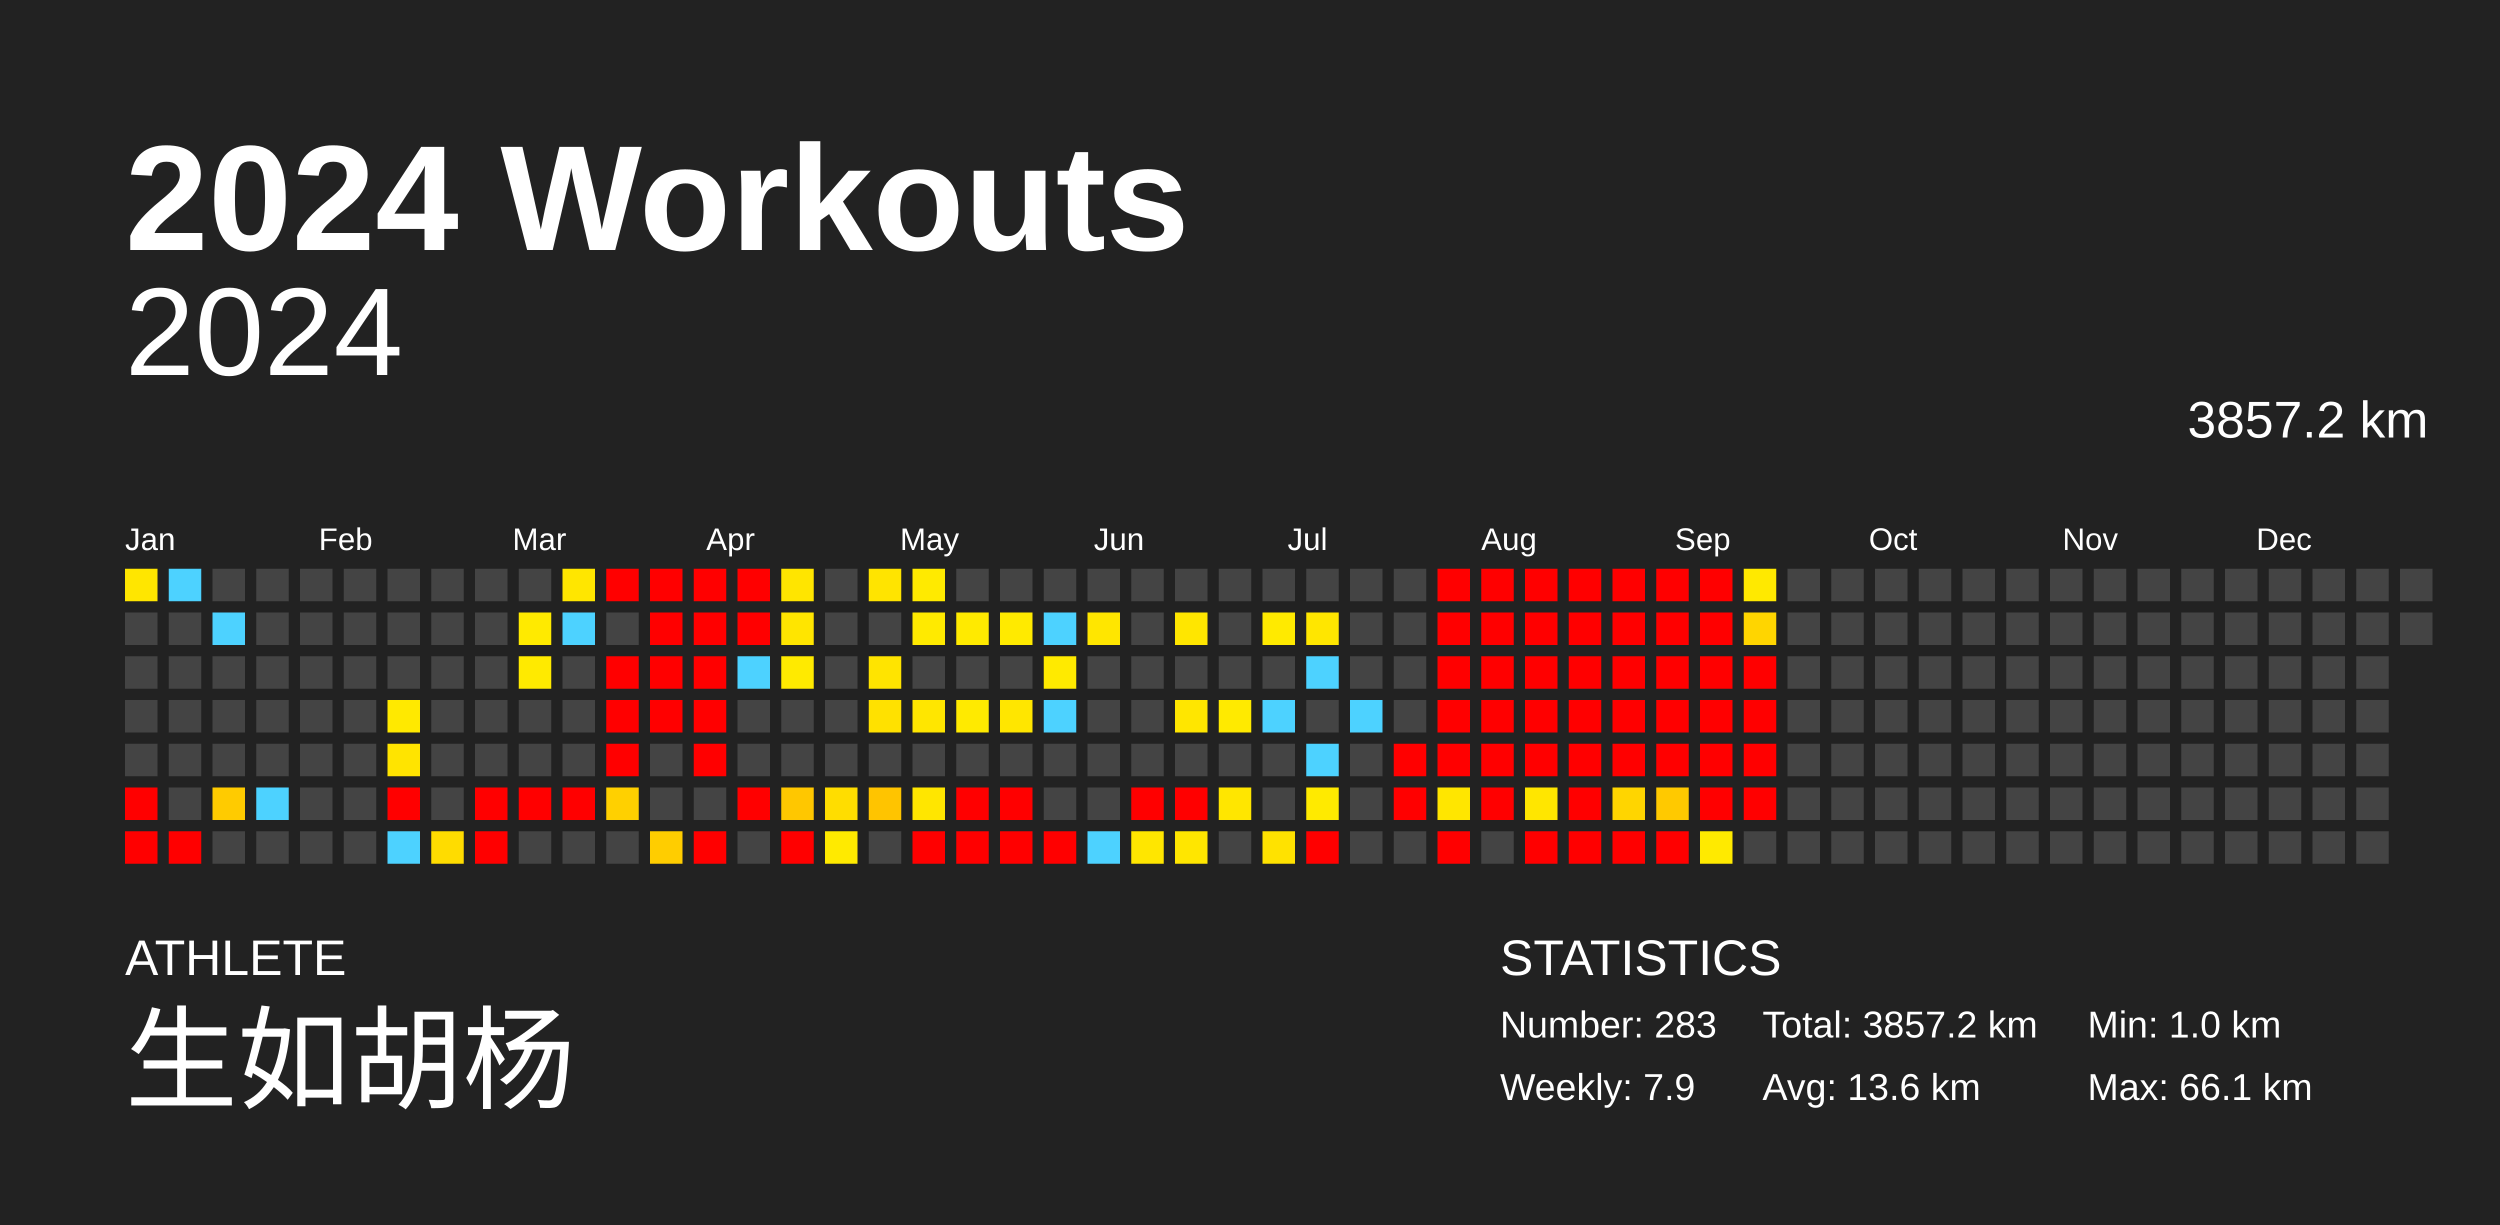
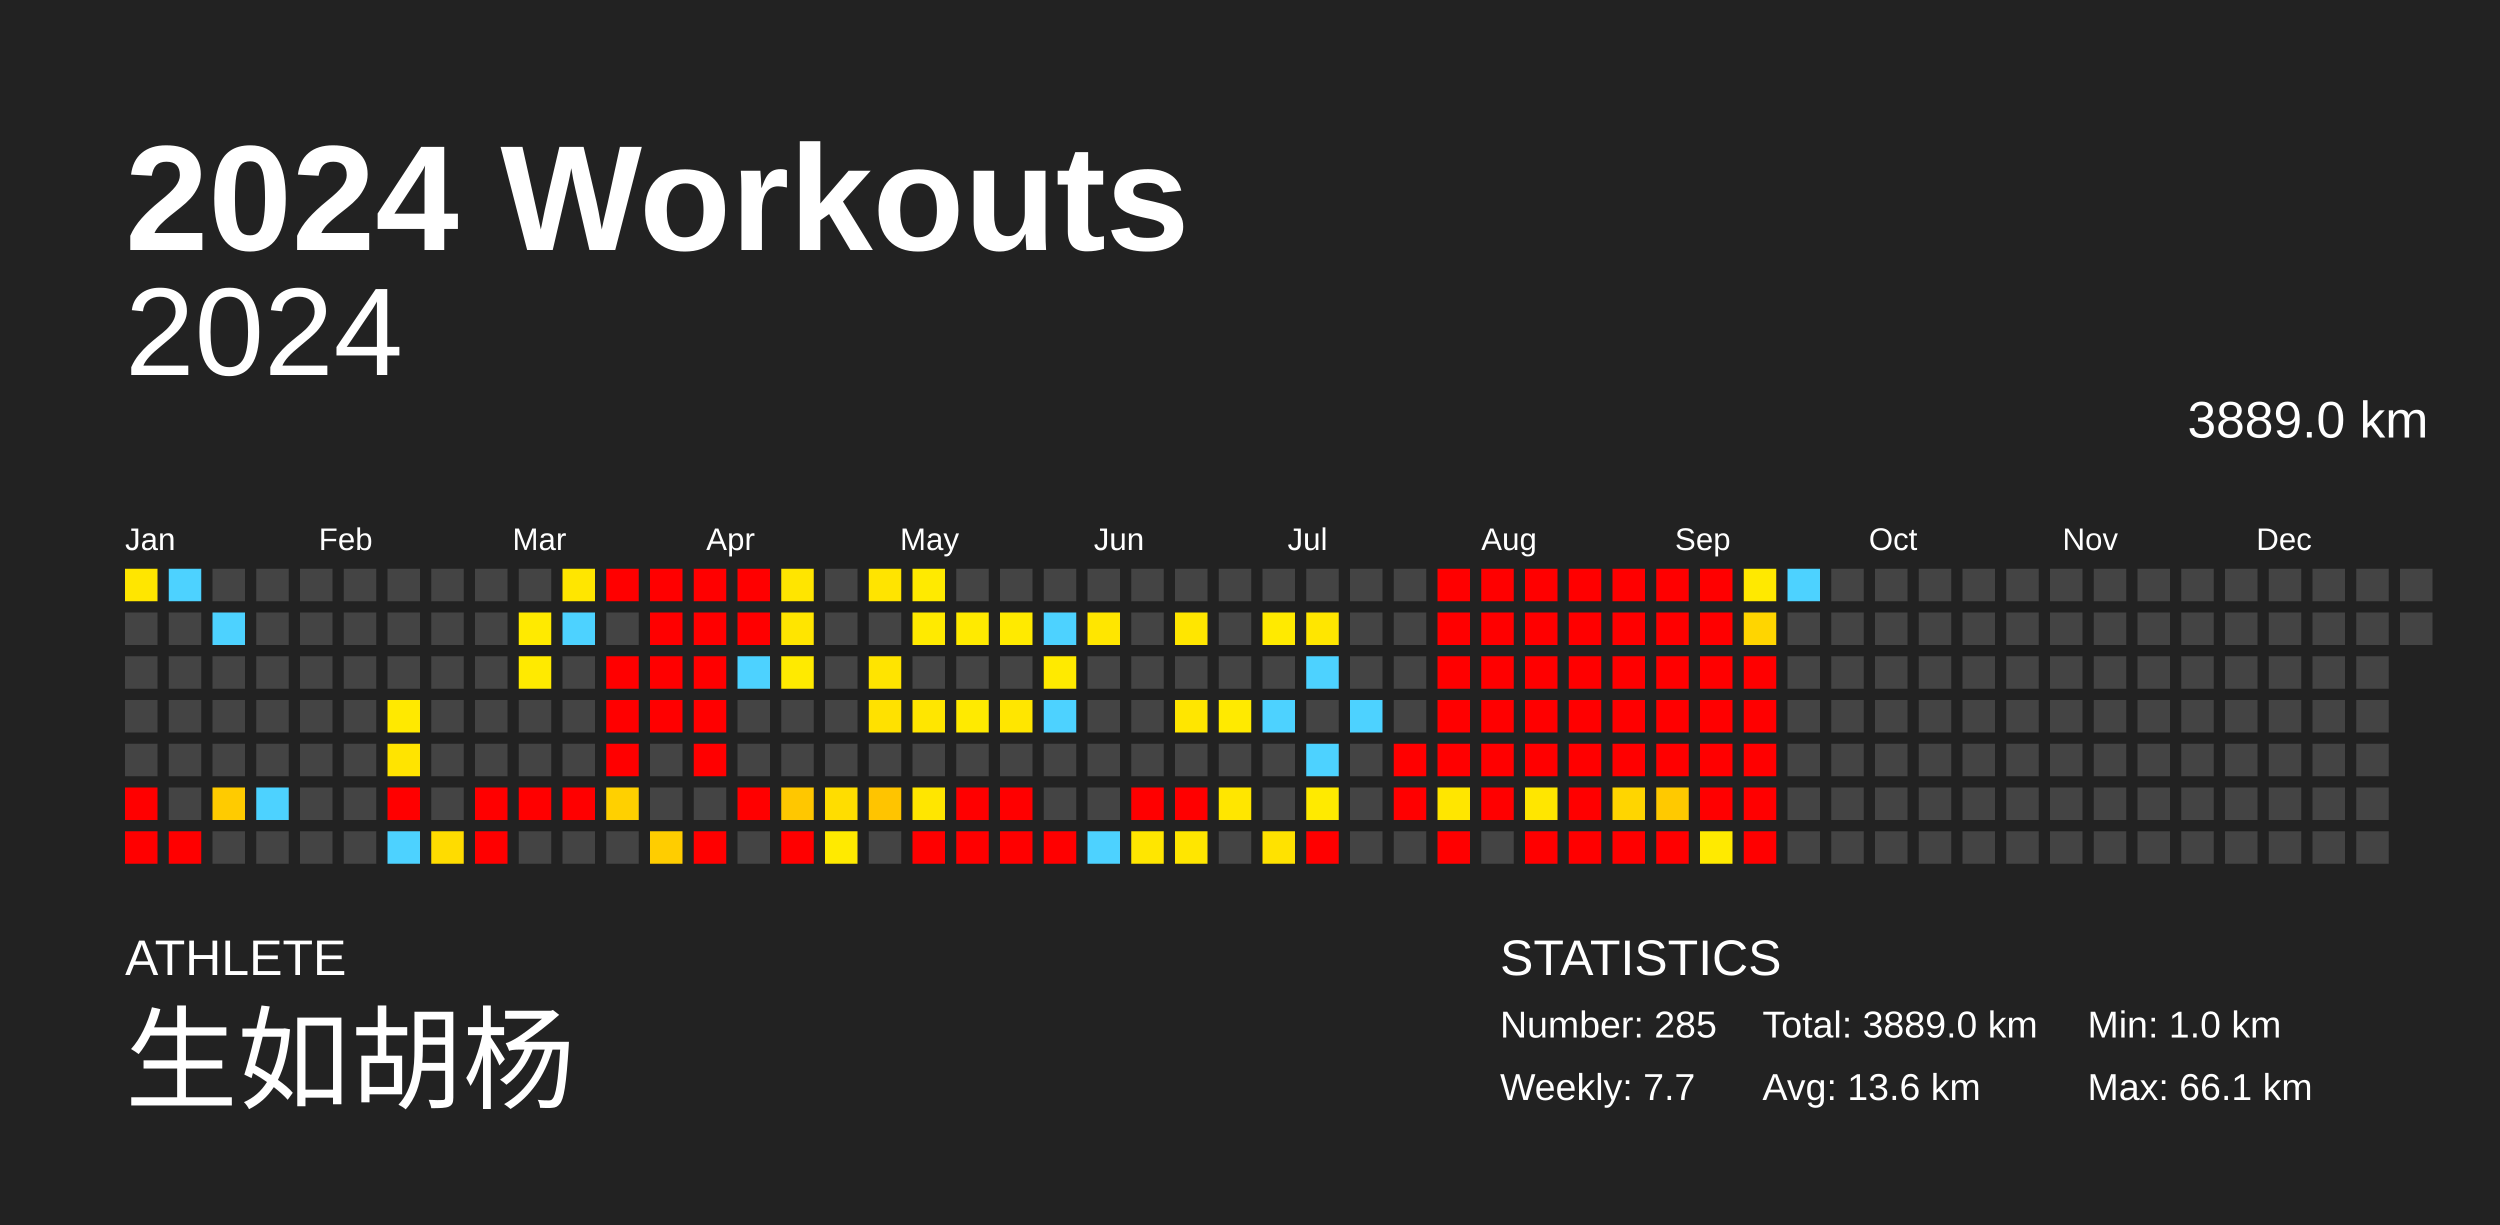
<svg xmlns="http://www.w3.org/2000/svg" baseProfile="full" height="98mm" version="1.1" viewBox="0,0,200,98" width="200mm">
  <defs />
  <rect fill="#222222" height="98" width="200" x="0" y="0" />
  <text fill="#FFFFFF" style="font-size:12px; font-family:Arial; font-weight:bold;" x="10" y="20">2024 Workouts</text>
  <text fill="#FFFFFF" style="font-size:4px; font-family:Arial" x="10" y="78">ATHLETE</text>
  <text fill="#FFFFFF" style="font-size:9px; font-family:Arial" x="10" y="88">生如胡杨</text>
  <text fill="#FFFFFF" style="font-size:4px; font-family:Arial" x="120" y="78">STATISTICS</text>
-   <text fill="#FFFFFF" style="font-size:3px; font-family:Arial" x="120" y="83">Number: 283</text>
-   <text fill="#FFFFFF" style="font-size:3px; font-family:Arial" x="120" y="88">Weekly: 7.9</text>
-   <text fill="#FFFFFF" style="font-size:3px; font-family:Arial" x="141" y="83">Total: 3857.2 km</text>
+   <text fill="#FFFFFF" style="font-size:3px; font-family:Arial" x="120" y="83">Number: 285</text>
+   <text fill="#FFFFFF" style="font-size:3px; font-family:Arial" x="120" y="88">Weekly: 7.7</text>
+   <text fill="#FFFFFF" style="font-size:3px; font-family:Arial" x="141" y="83">Total: 3889.0 km</text>
  <text fill="#FFFFFF" style="font-size:3px; font-family:Arial" x="141" y="88">Avg: 13.6 km</text>
  <text fill="#FFFFFF" style="font-size:3px; font-family:Arial" x="167" y="83">Min: 1.0 km</text>
  <text fill="#FFFFFF" style="font-size:3px; font-family:Arial" x="167" y="88">Max: 66.1 km</text>
  <text alignment-baseline="hanging" fill="#FFFFFF" style="font-size:10.0px; font-family:Arial;" x="10" y="30">2024</text>
-   <text alignment-baseline="hanging" fill="#FFFFFF" style="font-size:4.125px; font-family:Arial;" x="175" y="35">3857.2 km</text>
+   <text alignment-baseline="hanging" fill="#FFFFFF" style="font-size:4.125px; font-family:Arial;" x="175" y="35">3889.0 km</text>
  <text fill="#FFFFFF" style="font-size:2.5px; font-family:Arial" x="10.0" y="44">Jan</text>
  <text fill="#FFFFFF" style="font-size:2.5px; font-family:Arial" x="25.5" y="44">Feb</text>
  <text fill="#FFFFFF" style="font-size:2.5px; font-family:Arial" x="41.0" y="44">Mar</text>
  <text fill="#FFFFFF" style="font-size:2.5px; font-family:Arial" x="56.5" y="44">Apr</text>
  <text fill="#FFFFFF" style="font-size:2.5px; font-family:Arial" x="72.0" y="44">May</text>
  <text fill="#FFFFFF" style="font-size:2.5px; font-family:Arial" x="87.5" y="44">Jun</text>
  <text fill="#FFFFFF" style="font-size:2.5px; font-family:Arial" x="103.0" y="44">Jul</text>
  <text fill="#FFFFFF" style="font-size:2.5px; font-family:Arial" x="118.5" y="44">Aug</text>
  <text fill="#FFFFFF" style="font-size:2.5px; font-family:Arial" x="134.0" y="44">Sep</text>
  <text fill="#FFFFFF" style="font-size:2.5px; font-family:Arial" x="149.5" y="44">Oct</text>
  <text fill="#FFFFFF" style="font-size:2.5px; font-family:Arial" x="165.0" y="44">Nov</text>
  <text fill="#FFFFFF" style="font-size:2.5px; font-family:Arial" x="180.5" y="44">Dec</text>
  <rect fill="#ffe600" height="2.6" width="2.6" x="10.0" y="45.5" />
  <rect fill="#444444" height="2.6" width="2.6" x="10.0" y="49.0" />
  <rect fill="#444444" height="2.6" width="2.6" x="10.0" y="52.5" />
  <rect fill="#444444" height="2.6" width="2.6" x="10.0" y="56.0" />
  <rect fill="#444444" height="2.6" width="2.6" x="10.0" y="59.5" />
  <rect fill="red" height="2.6" width="2.6" x="10.0" y="63.0" />
  <rect fill="red" height="2.6" width="2.6" x="10.0" y="66.5" />
  <rect fill="#4dd2ff" height="2.6" width="2.6" x="13.5" y="45.5" />
  <rect fill="#444444" height="2.6" width="2.6" x="13.5" y="49.0" />
  <rect fill="#444444" height="2.6" width="2.6" x="13.5" y="52.5" />
  <rect fill="#444444" height="2.6" width="2.6" x="13.5" y="56.0" />
  <rect fill="#444444" height="2.6" width="2.6" x="13.5" y="59.5" />
  <rect fill="#444444" height="2.6" width="2.6" x="13.5" y="63.0" />
  <rect fill="red" height="2.6" width="2.6" x="13.5" y="66.5" />
  <rect fill="#444444" height="2.6" width="2.6" x="17.0" y="45.5" />
  <rect fill="#4dd2ff" height="2.6" width="2.6" x="17.0" y="49.0" />
  <rect fill="#444444" height="2.6" width="2.6" x="17.0" y="52.5" />
  <rect fill="#444444" height="2.6" width="2.6" x="17.0" y="56.0" />
  <rect fill="#444444" height="2.6" width="2.6" x="17.0" y="59.5" />
  <rect fill="#ffcb00" height="2.6" width="2.6" x="17.0" y="63.0" />
  <rect fill="#444444" height="2.6" width="2.6" x="17.0" y="66.5" />
  <rect fill="#444444" height="2.6" width="2.6" x="20.5" y="45.5" />
  <rect fill="#444444" height="2.6" width="2.6" x="20.5" y="49.0" />
  <rect fill="#444444" height="2.6" width="2.6" x="20.5" y="52.5" />
  <rect fill="#444444" height="2.6" width="2.6" x="20.5" y="56.0" />
  <rect fill="#444444" height="2.6" width="2.6" x="20.5" y="59.5" />
  <rect fill="#4dd2ff" height="2.6" width="2.6" x="20.5" y="63.0" />
  <rect fill="#444444" height="2.6" width="2.6" x="20.5" y="66.5" />
  <rect fill="#444444" height="2.6" width="2.6" x="24.0" y="45.5" />
  <rect fill="#444444" height="2.6" width="2.6" x="24.0" y="49.0" />
  <rect fill="#444444" height="2.6" width="2.6" x="24.0" y="52.5" />
  <rect fill="#444444" height="2.6" width="2.6" x="24.0" y="56.0" />
  <rect fill="#444444" height="2.6" width="2.6" x="24.0" y="59.5" />
  <rect fill="#444444" height="2.6" width="2.6" x="24.0" y="63.0" />
  <rect fill="#444444" height="2.6" width="2.6" x="24.0" y="66.5" />
  <rect fill="#444444" height="2.6" width="2.6" x="27.5" y="45.5" />
  <rect fill="#444444" height="2.6" width="2.6" x="27.5" y="49.0" />
  <rect fill="#444444" height="2.6" width="2.6" x="27.5" y="52.5" />
  <rect fill="#444444" height="2.6" width="2.6" x="27.5" y="56.0" />
  <rect fill="#444444" height="2.6" width="2.6" x="27.5" y="59.5" />
  <rect fill="#444444" height="2.6" width="2.6" x="27.5" y="63.0" />
  <rect fill="#444444" height="2.6" width="2.6" x="27.5" y="66.5" />
  <rect fill="#444444" height="2.6" width="2.6" x="31.0" y="45.5" />
  <rect fill="#444444" height="2.6" width="2.6" x="31.0" y="49.0" />
  <rect fill="#444444" height="2.6" width="2.6" x="31.0" y="52.5" />
  <rect fill="#ffe900" height="2.6" width="2.6" x="31.0" y="56.0" />
  <rect fill="#ffe400" height="2.6" width="2.6" x="31.0" y="59.5" />
  <rect fill="red" height="2.6" width="2.6" x="31.0" y="63.0" />
  <rect fill="#4dd2ff" height="2.6" width="2.6" x="31.0" y="66.5" />
  <rect fill="#444444" height="2.6" width="2.6" x="34.5" y="45.5" />
  <rect fill="#444444" height="2.6" width="2.6" x="34.5" y="49.0" />
  <rect fill="#444444" height="2.6" width="2.6" x="34.5" y="52.5" />
  <rect fill="#444444" height="2.6" width="2.6" x="34.5" y="56.0" />
  <rect fill="#444444" height="2.6" width="2.6" x="34.5" y="59.5" />
  <rect fill="#444444" height="2.6" width="2.6" x="34.5" y="63.0" />
  <rect fill="#ffdc00" height="2.6" width="2.6" x="34.5" y="66.5" />
  <rect fill="#444444" height="2.6" width="2.6" x="38.0" y="45.5" />
  <rect fill="#444444" height="2.6" width="2.6" x="38.0" y="49.0" />
  <rect fill="#444444" height="2.6" width="2.6" x="38.0" y="52.5" />
  <rect fill="#444444" height="2.6" width="2.6" x="38.0" y="56.0" />
  <rect fill="#444444" height="2.6" width="2.6" x="38.0" y="59.5" />
  <rect fill="red" height="2.6" width="2.6" x="38.0" y="63.0" />
  <rect fill="red" height="2.6" width="2.6" x="38.0" y="66.5" />
  <rect fill="#444444" height="2.6" width="2.6" x="41.5" y="45.5" />
  <rect fill="#ffea00" height="2.6" width="2.6" x="41.5" y="49.0" />
  <rect fill="#ffea00" height="2.6" width="2.6" x="41.5" y="52.5" />
  <rect fill="#444444" height="2.6" width="2.6" x="41.5" y="56.0" />
  <rect fill="#444444" height="2.6" width="2.6" x="41.5" y="59.5" />
  <rect fill="red" height="2.6" width="2.6" x="41.5" y="63.0" />
  <rect fill="#444444" height="2.6" width="2.6" x="41.5" y="66.5" />
  <rect fill="#ffe600" height="2.6" width="2.6" x="45.0" y="45.5" />
  <rect fill="#4dd2ff" height="2.6" width="2.6" x="45.0" y="49.0" />
  <rect fill="#444444" height="2.6" width="2.6" x="45.0" y="52.5" />
  <rect fill="#444444" height="2.6" width="2.6" x="45.0" y="56.0" />
  <rect fill="#444444" height="2.6" width="2.6" x="45.0" y="59.5" />
  <rect fill="red" height="2.6" width="2.6" x="45.0" y="63.0" />
  <rect fill="#444444" height="2.6" width="2.6" x="45.0" y="66.5" />
  <rect fill="red" height="2.6" width="2.6" x="48.5" y="45.5" />
  <rect fill="#444444" height="2.6" width="2.6" x="48.5" y="49.0" />
  <rect fill="red" height="2.6" width="2.6" x="48.5" y="52.5" />
  <rect fill="red" height="2.6" width="2.6" x="48.5" y="56.0" />
  <rect fill="red" height="2.6" width="2.6" x="48.5" y="59.5" />
  <rect fill="#ffd000" height="2.6" width="2.6" x="48.5" y="63.0" />
  <rect fill="#444444" height="2.6" width="2.6" x="48.5" y="66.5" />
  <rect fill="red" height="2.6" width="2.6" x="52.0" y="45.5" />
  <rect fill="red" height="2.6" width="2.6" x="52.0" y="49.0" />
  <rect fill="red" height="2.6" width="2.6" x="52.0" y="52.5" />
  <rect fill="red" height="2.6" width="2.6" x="52.0" y="56.0" />
  <rect fill="#444444" height="2.6" width="2.6" x="52.0" y="59.5" />
  <rect fill="#444444" height="2.6" width="2.6" x="52.0" y="63.0" />
  <rect fill="#ffcd00" height="2.6" width="2.6" x="52.0" y="66.5" />
  <rect fill="red" height="2.6" width="2.6" x="55.5" y="45.5" />
  <rect fill="red" height="2.6" width="2.6" x="55.5" y="49.0" />
  <rect fill="red" height="2.6" width="2.6" x="55.5" y="52.5" />
  <rect fill="red" height="2.6" width="2.6" x="55.5" y="56.0" />
  <rect fill="red" height="2.6" width="2.6" x="55.5" y="59.5" />
  <rect fill="#444444" height="2.6" width="2.6" x="55.5" y="63.0" />
  <rect fill="red" height="2.6" width="2.6" x="55.5" y="66.5" />
  <rect fill="red" height="2.6" width="2.6" x="59.0" y="45.5" />
  <rect fill="red" height="2.6" width="2.6" x="59.0" y="49.0" />
  <rect fill="#4dd2ff" height="2.6" width="2.6" x="59.0" y="52.5" />
  <rect fill="#444444" height="2.6" width="2.6" x="59.0" y="56.0" />
  <rect fill="#444444" height="2.6" width="2.6" x="59.0" y="59.5" />
  <rect fill="red" height="2.6" width="2.6" x="59.0" y="63.0" />
  <rect fill="#444444" height="2.6" width="2.6" x="59.0" y="66.5" />
  <rect fill="#ffe500" height="2.6" width="2.6" x="62.5" y="45.5" />
  <rect fill="#ffe500" height="2.6" width="2.6" x="62.5" y="49.0" />
  <rect fill="#ffea00" height="2.6" width="2.6" x="62.5" y="52.5" />
  <rect fill="#444444" height="2.6" width="2.6" x="62.5" y="56.0" />
  <rect fill="#444444" height="2.6" width="2.6" x="62.5" y="59.5" />
  <rect fill="#ffc700" height="2.6" width="2.6" x="62.5" y="63.0" />
  <rect fill="red" height="2.6" width="2.6" x="62.5" y="66.5" />
  <rect fill="#444444" height="2.6" width="2.6" x="66.0" y="45.5" />
  <rect fill="#444444" height="2.6" width="2.6" x="66.0" y="49.0" />
  <rect fill="#444444" height="2.6" width="2.6" x="66.0" y="52.5" />
  <rect fill="#444444" height="2.6" width="2.6" x="66.0" y="56.0" />
  <rect fill="#444444" height="2.6" width="2.6" x="66.0" y="59.5" />
  <rect fill="#ffdd00" height="2.6" width="2.6" x="66.0" y="63.0" />
  <rect fill="#ffea00" height="2.6" width="2.6" x="66.0" y="66.5" />
  <rect fill="#ffe400" height="2.6" width="2.6" x="69.5" y="45.5" />
  <rect fill="#444444" height="2.6" width="2.6" x="69.5" y="49.0" />
  <rect fill="#ffe400" height="2.6" width="2.6" x="69.5" y="52.5" />
  <rect fill="#ffe100" height="2.6" width="2.6" x="69.5" y="56.0" />
  <rect fill="#444444" height="2.6" width="2.6" x="69.5" y="59.5" />
  <rect fill="#ffc400" height="2.6" width="2.6" x="69.5" y="63.0" />
  <rect fill="#444444" height="2.6" width="2.6" x="69.5" y="66.5" />
  <rect fill="#ffea00" height="2.6" width="2.6" x="73.0" y="45.5" />
  <rect fill="#ffea00" height="2.6" width="2.6" x="73.0" y="49.0" />
  <rect fill="#444444" height="2.6" width="2.6" x="73.0" y="52.5" />
  <rect fill="#ffe600" height="2.6" width="2.6" x="73.0" y="56.0" />
  <rect fill="#444444" height="2.6" width="2.6" x="73.0" y="59.5" />
  <rect fill="#ffe600" height="2.6" width="2.6" x="73.0" y="63.0" />
  <rect fill="red" height="2.6" width="2.6" x="73.0" y="66.5" />
  <rect fill="#444444" height="2.6" width="2.6" x="76.5" y="45.5" />
  <rect fill="#ffea00" height="2.6" width="2.6" x="76.5" y="49.0" />
  <rect fill="#444444" height="2.6" width="2.6" x="76.5" y="52.5" />
  <rect fill="#ffea00" height="2.6" width="2.6" x="76.5" y="56.0" />
  <rect fill="#444444" height="2.6" width="2.6" x="76.5" y="59.5" />
  <rect fill="red" height="2.6" width="2.6" x="76.5" y="63.0" />
  <rect fill="red" height="2.6" width="2.6" x="76.5" y="66.5" />
  <rect fill="#444444" height="2.6" width="2.6" x="80.0" y="45.5" />
  <rect fill="#ffea00" height="2.6" width="2.6" x="80.0" y="49.0" />
  <rect fill="#444444" height="2.6" width="2.6" x="80.0" y="52.5" />
  <rect fill="#ffe600" height="2.6" width="2.6" x="80.0" y="56.0" />
  <rect fill="#444444" height="2.6" width="2.6" x="80.0" y="59.5" />
  <rect fill="red" height="2.6" width="2.6" x="80.0" y="63.0" />
  <rect fill="red" height="2.6" width="2.6" x="80.0" y="66.5" />
  <rect fill="#444444" height="2.6" width="2.6" x="83.5" y="45.5" />
  <rect fill="#4dd2ff" height="2.6" width="2.6" x="83.5" y="49.0" />
  <rect fill="#ffea00" height="2.6" width="2.6" x="83.5" y="52.5" />
  <rect fill="#4dd2ff" height="2.6" width="2.6" x="83.5" y="56.0" />
  <rect fill="#444444" height="2.6" width="2.6" x="83.5" y="59.5" />
  <rect fill="#444444" height="2.6" width="2.6" x="83.5" y="63.0" />
  <rect fill="red" height="2.6" width="2.6" x="83.5" y="66.5" />
  <rect fill="#444444" height="2.6" width="2.6" x="87.0" y="45.5" />
  <rect fill="#ffe600" height="2.6" width="2.6" x="87.0" y="49.0" />
  <rect fill="#444444" height="2.6" width="2.6" x="87.0" y="52.5" />
  <rect fill="#444444" height="2.6" width="2.6" x="87.0" y="56.0" />
  <rect fill="#444444" height="2.6" width="2.6" x="87.0" y="59.5" />
  <rect fill="#444444" height="2.6" width="2.6" x="87.0" y="63.0" />
  <rect fill="#4dd2ff" height="2.6" width="2.6" x="87.0" y="66.5" />
  <rect fill="#444444" height="2.6" width="2.6" x="90.5" y="45.5" />
  <rect fill="#444444" height="2.6" width="2.6" x="90.5" y="49.0" />
  <rect fill="#444444" height="2.6" width="2.6" x="90.5" y="52.5" />
  <rect fill="#444444" height="2.6" width="2.6" x="90.5" y="56.0" />
  <rect fill="#444444" height="2.6" width="2.6" x="90.5" y="59.5" />
  <rect fill="red" height="2.6" width="2.6" x="90.5" y="63.0" />
  <rect fill="#ffe600" height="2.6" width="2.6" x="90.5" y="66.5" />
  <rect fill="#444444" height="2.6" width="2.6" x="94.0" y="45.5" />
  <rect fill="#ffe600" height="2.6" width="2.6" x="94.0" y="49.0" />
  <rect fill="#444444" height="2.6" width="2.6" x="94.0" y="52.5" />
  <rect fill="#ffe600" height="2.6" width="2.6" x="94.0" y="56.0" />
  <rect fill="#444444" height="2.6" width="2.6" x="94.0" y="59.5" />
  <rect fill="red" height="2.6" width="2.6" x="94.0" y="63.0" />
  <rect fill="#ffe600" height="2.6" width="2.6" x="94.0" y="66.5" />
  <rect fill="#444444" height="2.6" width="2.6" x="97.5" y="45.5" />
  <rect fill="#444444" height="2.6" width="2.6" x="97.5" y="49.0" />
  <rect fill="#444444" height="2.6" width="2.6" x="97.5" y="52.5" />
  <rect fill="#ffea00" height="2.6" width="2.6" x="97.5" y="56.0" />
  <rect fill="#444444" height="2.6" width="2.6" x="97.5" y="59.5" />
  <rect fill="#ffe600" height="2.6" width="2.6" x="97.5" y="63.0" />
  <rect fill="#444444" height="2.6" width="2.6" x="97.5" y="66.5" />
  <rect fill="#444444" height="2.6" width="2.6" x="101.0" y="45.5" />
  <rect fill="#ffea00" height="2.6" width="2.6" x="101.0" y="49.0" />
  <rect fill="#444444" height="2.6" width="2.6" x="101.0" y="52.5" />
  <rect fill="#4dd2ff" height="2.6" width="2.6" x="101.0" y="56.0" />
  <rect fill="#444444" height="2.6" width="2.6" x="101.0" y="59.5" />
  <rect fill="#444444" height="2.6" width="2.6" x="101.0" y="63.0" />
  <rect fill="#ffe200" height="2.6" width="2.6" x="101.0" y="66.5" />
  <rect fill="#444444" height="2.6" width="2.6" x="104.5" y="45.5" />
  <rect fill="#ffe600" height="2.6" width="2.6" x="104.5" y="49.0" />
  <rect fill="#4dd2ff" height="2.6" width="2.6" x="104.5" y="52.5" />
  <rect fill="#444444" height="2.6" width="2.6" x="104.5" y="56.0" />
  <rect fill="#4dd2ff" height="2.6" width="2.6" x="104.5" y="59.5" />
  <rect fill="#ffea00" height="2.6" width="2.6" x="104.5" y="63.0" />
  <rect fill="red" height="2.6" width="2.6" x="104.5" y="66.5" />
  <rect fill="#444444" height="2.6" width="2.6" x="108.0" y="45.5" />
  <rect fill="#444444" height="2.6" width="2.6" x="108.0" y="49.0" />
  <rect fill="#444444" height="2.6" width="2.6" x="108.0" y="52.5" />
  <rect fill="#4dd2ff" height="2.6" width="2.6" x="108.0" y="56.0" />
  <rect fill="#444444" height="2.6" width="2.6" x="108.0" y="59.5" />
  <rect fill="#444444" height="2.6" width="2.6" x="108.0" y="63.0" />
  <rect fill="#444444" height="2.6" width="2.6" x="108.0" y="66.5" />
  <rect fill="#444444" height="2.6" width="2.6" x="111.5" y="45.5" />
  <rect fill="#444444" height="2.6" width="2.6" x="111.5" y="49.0" />
  <rect fill="#444444" height="2.6" width="2.6" x="111.5" y="52.5" />
  <rect fill="#444444" height="2.6" width="2.6" x="111.5" y="56.0" />
  <rect fill="red" height="2.6" width="2.6" x="111.5" y="59.5" />
  <rect fill="red" height="2.6" width="2.6" x="111.5" y="63.0" />
  <rect fill="#444444" height="2.6" width="2.6" x="111.5" y="66.5" />
  <rect fill="red" height="2.6" width="2.6" x="115.0" y="45.5" />
  <rect fill="red" height="2.6" width="2.6" x="115.0" y="49.0" />
  <rect fill="red" height="2.6" width="2.6" x="115.0" y="52.5" />
  <rect fill="red" height="2.6" width="2.6" x="115.0" y="56.0" />
  <rect fill="red" height="2.6" width="2.6" x="115.0" y="59.5" />
  <rect fill="#ffe600" height="2.6" width="2.6" x="115.0" y="63.0" />
  <rect fill="red" height="2.6" width="2.6" x="115.0" y="66.5" />
  <rect fill="red" height="2.6" width="2.6" x="118.5" y="45.5" />
  <rect fill="red" height="2.6" width="2.6" x="118.5" y="49.0" />
  <rect fill="red" height="2.6" width="2.6" x="118.5" y="52.5" />
  <rect fill="red" height="2.6" width="2.6" x="118.5" y="56.0" />
  <rect fill="red" height="2.6" width="2.6" x="118.5" y="59.5" />
  <rect fill="red" height="2.6" width="2.6" x="118.5" y="63.0" />
  <rect fill="#444444" height="2.6" width="2.6" x="118.5" y="66.5" />
  <rect fill="red" height="2.6" width="2.6" x="122.0" y="45.5" />
  <rect fill="red" height="2.6" width="2.6" x="122.0" y="49.0" />
  <rect fill="red" height="2.6" width="2.6" x="122.0" y="52.5" />
  <rect fill="red" height="2.6" width="2.6" x="122.0" y="56.0" />
  <rect fill="red" height="2.6" width="2.6" x="122.0" y="59.5" />
  <rect fill="#ffe600" height="2.6" width="2.6" x="122.0" y="63.0" />
  <rect fill="red" height="2.6" width="2.6" x="122.0" y="66.5" />
  <rect fill="red" height="2.6" width="2.6" x="125.5" y="45.5" />
  <rect fill="red" height="2.6" width="2.6" x="125.5" y="49.0" />
  <rect fill="red" height="2.6" width="2.6" x="125.5" y="52.5" />
  <rect fill="red" height="2.6" width="2.6" x="125.5" y="56.0" />
  <rect fill="red" height="2.6" width="2.6" x="125.5" y="59.5" />
  <rect fill="red" height="2.6" width="2.6" x="125.5" y="63.0" />
  <rect fill="red" height="2.6" width="2.6" x="125.5" y="66.5" />
  <rect fill="red" height="2.6" width="2.6" x="129.0" y="45.5" />
  <rect fill="red" height="2.6" width="2.6" x="129.0" y="49.0" />
  <rect fill="red" height="2.6" width="2.6" x="129.0" y="52.5" />
  <rect fill="red" height="2.6" width="2.6" x="129.0" y="56.0" />
  <rect fill="red" height="2.6" width="2.6" x="129.0" y="59.5" />
  <rect fill="#ffd500" height="2.6" width="2.6" x="129.0" y="63.0" />
  <rect fill="red" height="2.6" width="2.6" x="129.0" y="66.5" />
  <rect fill="red" height="2.6" width="2.6" x="132.5" y="45.5" />
  <rect fill="red" height="2.6" width="2.6" x="132.5" y="49.0" />
  <rect fill="red" height="2.6" width="2.6" x="132.5" y="52.5" />
  <rect fill="red" height="2.6" width="2.6" x="132.5" y="56.0" />
  <rect fill="red" height="2.6" width="2.6" x="132.5" y="59.5" />
  <rect fill="#ffc900" height="2.6" width="2.6" x="132.5" y="63.0" />
  <rect fill="red" height="2.6" width="2.6" x="132.5" y="66.5" />
  <rect fill="red" height="2.6" width="2.6" x="136.0" y="45.5" />
  <rect fill="red" height="2.6" width="2.6" x="136.0" y="49.0" />
  <rect fill="red" height="2.6" width="2.6" x="136.0" y="52.5" />
  <rect fill="red" height="2.6" width="2.6" x="136.0" y="56.0" />
  <rect fill="red" height="2.6" width="2.6" x="136.0" y="59.5" />
  <rect fill="red" height="2.6" width="2.6" x="136.0" y="63.0" />
  <rect fill="#ffea00" height="2.6" width="2.6" x="136.0" y="66.5" />
  <rect fill="#ffe900" height="2.6" width="2.6" x="139.5" y="45.5" />
  <rect fill="#ffd500" height="2.6" width="2.6" x="139.5" y="49.0" />
  <rect fill="red" height="2.6" width="2.6" x="139.5" y="52.5" />
  <rect fill="red" height="2.6" width="2.6" x="139.5" y="56.0" />
  <rect fill="red" height="2.6" width="2.6" x="139.5" y="59.5" />
  <rect fill="red" height="2.6" width="2.6" x="139.5" y="63.0" />
-   <rect fill="#444444" height="2.6" width="2.6" x="139.5" y="66.5" />
-   <rect fill="#444444" height="2.6" width="2.6" x="143.0" y="45.5" />
+   <rect fill="red" height="2.6" width="2.6" x="139.5" y="66.5" />
+   <rect fill="#4dd2ff" height="2.6" width="2.6" x="143.0" y="45.5" />
  <rect fill="#444444" height="2.6" width="2.6" x="143.0" y="49.0" />
  <rect fill="#444444" height="2.6" width="2.6" x="143.0" y="52.5" />
  <rect fill="#444444" height="2.6" width="2.6" x="143.0" y="56.0" />
  <rect fill="#444444" height="2.6" width="2.6" x="143.0" y="59.5" />
  <rect fill="#444444" height="2.6" width="2.6" x="143.0" y="63.0" />
  <rect fill="#444444" height="2.6" width="2.6" x="143.0" y="66.5" />
  <rect fill="#444444" height="2.6" width="2.6" x="146.5" y="45.5" />
  <rect fill="#444444" height="2.6" width="2.6" x="146.5" y="49.0" />
  <rect fill="#444444" height="2.6" width="2.6" x="146.5" y="52.5" />
  <rect fill="#444444" height="2.6" width="2.6" x="146.5" y="56.0" />
  <rect fill="#444444" height="2.6" width="2.6" x="146.5" y="59.5" />
  <rect fill="#444444" height="2.6" width="2.6" x="146.5" y="63.0" />
  <rect fill="#444444" height="2.6" width="2.6" x="146.5" y="66.5" />
  <rect fill="#444444" height="2.6" width="2.6" x="150.0" y="45.5" />
  <rect fill="#444444" height="2.6" width="2.6" x="150.0" y="49.0" />
  <rect fill="#444444" height="2.6" width="2.6" x="150.0" y="52.5" />
  <rect fill="#444444" height="2.6" width="2.6" x="150.0" y="56.0" />
  <rect fill="#444444" height="2.6" width="2.6" x="150.0" y="59.5" />
  <rect fill="#444444" height="2.6" width="2.6" x="150.0" y="63.0" />
  <rect fill="#444444" height="2.6" width="2.6" x="150.0" y="66.5" />
  <rect fill="#444444" height="2.6" width="2.6" x="153.5" y="45.5" />
  <rect fill="#444444" height="2.6" width="2.6" x="153.5" y="49.0" />
  <rect fill="#444444" height="2.6" width="2.6" x="153.5" y="52.5" />
  <rect fill="#444444" height="2.6" width="2.6" x="153.5" y="56.0" />
  <rect fill="#444444" height="2.6" width="2.6" x="153.5" y="59.5" />
  <rect fill="#444444" height="2.6" width="2.6" x="153.5" y="63.0" />
  <rect fill="#444444" height="2.6" width="2.6" x="153.5" y="66.5" />
  <rect fill="#444444" height="2.6" width="2.6" x="157.0" y="45.5" />
  <rect fill="#444444" height="2.6" width="2.6" x="157.0" y="49.0" />
  <rect fill="#444444" height="2.6" width="2.6" x="157.0" y="52.5" />
  <rect fill="#444444" height="2.6" width="2.6" x="157.0" y="56.0" />
  <rect fill="#444444" height="2.6" width="2.6" x="157.0" y="59.5" />
  <rect fill="#444444" height="2.6" width="2.6" x="157.0" y="63.0" />
  <rect fill="#444444" height="2.6" width="2.6" x="157.0" y="66.5" />
  <rect fill="#444444" height="2.6" width="2.6" x="160.5" y="45.5" />
  <rect fill="#444444" height="2.6" width="2.6" x="160.5" y="49.0" />
  <rect fill="#444444" height="2.6" width="2.6" x="160.5" y="52.5" />
  <rect fill="#444444" height="2.6" width="2.6" x="160.5" y="56.0" />
  <rect fill="#444444" height="2.6" width="2.6" x="160.5" y="59.5" />
  <rect fill="#444444" height="2.6" width="2.6" x="160.5" y="63.0" />
  <rect fill="#444444" height="2.6" width="2.6" x="160.5" y="66.5" />
  <rect fill="#444444" height="2.6" width="2.6" x="164.0" y="45.5" />
  <rect fill="#444444" height="2.6" width="2.6" x="164.0" y="49.0" />
  <rect fill="#444444" height="2.6" width="2.6" x="164.0" y="52.5" />
  <rect fill="#444444" height="2.6" width="2.6" x="164.0" y="56.0" />
  <rect fill="#444444" height="2.6" width="2.6" x="164.0" y="59.5" />
  <rect fill="#444444" height="2.6" width="2.6" x="164.0" y="63.0" />
  <rect fill="#444444" height="2.6" width="2.6" x="164.0" y="66.5" />
  <rect fill="#444444" height="2.6" width="2.6" x="167.5" y="45.5" />
  <rect fill="#444444" height="2.6" width="2.6" x="167.5" y="49.0" />
  <rect fill="#444444" height="2.6" width="2.6" x="167.5" y="52.5" />
  <rect fill="#444444" height="2.6" width="2.6" x="167.5" y="56.0" />
  <rect fill="#444444" height="2.6" width="2.6" x="167.5" y="59.5" />
  <rect fill="#444444" height="2.6" width="2.6" x="167.5" y="63.0" />
  <rect fill="#444444" height="2.6" width="2.6" x="167.5" y="66.5" />
  <rect fill="#444444" height="2.6" width="2.6" x="171.0" y="45.5" />
  <rect fill="#444444" height="2.6" width="2.6" x="171.0" y="49.0" />
  <rect fill="#444444" height="2.6" width="2.6" x="171.0" y="52.5" />
  <rect fill="#444444" height="2.6" width="2.6" x="171.0" y="56.0" />
  <rect fill="#444444" height="2.6" width="2.6" x="171.0" y="59.5" />
  <rect fill="#444444" height="2.6" width="2.6" x="171.0" y="63.0" />
  <rect fill="#444444" height="2.6" width="2.6" x="171.0" y="66.5" />
  <rect fill="#444444" height="2.6" width="2.6" x="174.5" y="45.5" />
  <rect fill="#444444" height="2.6" width="2.6" x="174.5" y="49.0" />
  <rect fill="#444444" height="2.6" width="2.6" x="174.5" y="52.5" />
  <rect fill="#444444" height="2.6" width="2.6" x="174.5" y="56.0" />
  <rect fill="#444444" height="2.6" width="2.6" x="174.5" y="59.5" />
  <rect fill="#444444" height="2.6" width="2.6" x="174.5" y="63.0" />
  <rect fill="#444444" height="2.6" width="2.6" x="174.5" y="66.5" />
  <rect fill="#444444" height="2.6" width="2.6" x="178.0" y="45.5" />
  <rect fill="#444444" height="2.6" width="2.6" x="178.0" y="49.0" />
  <rect fill="#444444" height="2.6" width="2.6" x="178.0" y="52.5" />
  <rect fill="#444444" height="2.6" width="2.6" x="178.0" y="56.0" />
  <rect fill="#444444" height="2.6" width="2.6" x="178.0" y="59.5" />
  <rect fill="#444444" height="2.6" width="2.6" x="178.0" y="63.0" />
  <rect fill="#444444" height="2.6" width="2.6" x="178.0" y="66.5" />
  <rect fill="#444444" height="2.6" width="2.6" x="181.5" y="45.5" />
  <rect fill="#444444" height="2.6" width="2.6" x="181.5" y="49.0" />
  <rect fill="#444444" height="2.6" width="2.6" x="181.5" y="52.5" />
  <rect fill="#444444" height="2.6" width="2.6" x="181.5" y="56.0" />
  <rect fill="#444444" height="2.6" width="2.6" x="181.5" y="59.5" />
  <rect fill="#444444" height="2.6" width="2.6" x="181.5" y="63.0" />
  <rect fill="#444444" height="2.6" width="2.6" x="181.5" y="66.5" />
  <rect fill="#444444" height="2.6" width="2.6" x="185.0" y="45.5" />
  <rect fill="#444444" height="2.6" width="2.6" x="185.0" y="49.0" />
  <rect fill="#444444" height="2.6" width="2.6" x="185.0" y="52.5" />
  <rect fill="#444444" height="2.6" width="2.6" x="185.0" y="56.0" />
  <rect fill="#444444" height="2.6" width="2.6" x="185.0" y="59.5" />
  <rect fill="#444444" height="2.6" width="2.6" x="185.0" y="63.0" />
  <rect fill="#444444" height="2.6" width="2.6" x="185.0" y="66.5" />
  <rect fill="#444444" height="2.6" width="2.6" x="188.5" y="45.5" />
  <rect fill="#444444" height="2.6" width="2.6" x="188.5" y="49.0" />
  <rect fill="#444444" height="2.6" width="2.6" x="188.5" y="52.5" />
  <rect fill="#444444" height="2.6" width="2.6" x="188.5" y="56.0" />
  <rect fill="#444444" height="2.6" width="2.6" x="188.5" y="59.5" />
  <rect fill="#444444" height="2.6" width="2.6" x="188.5" y="63.0" />
  <rect fill="#444444" height="2.6" width="2.6" x="188.5" y="66.5" />
  <rect fill="#444444" height="2.6" width="2.6" x="192.0" y="45.5" />
  <rect fill="#444444" height="2.6" width="2.6" x="192.0" y="49.0" />
</svg>
